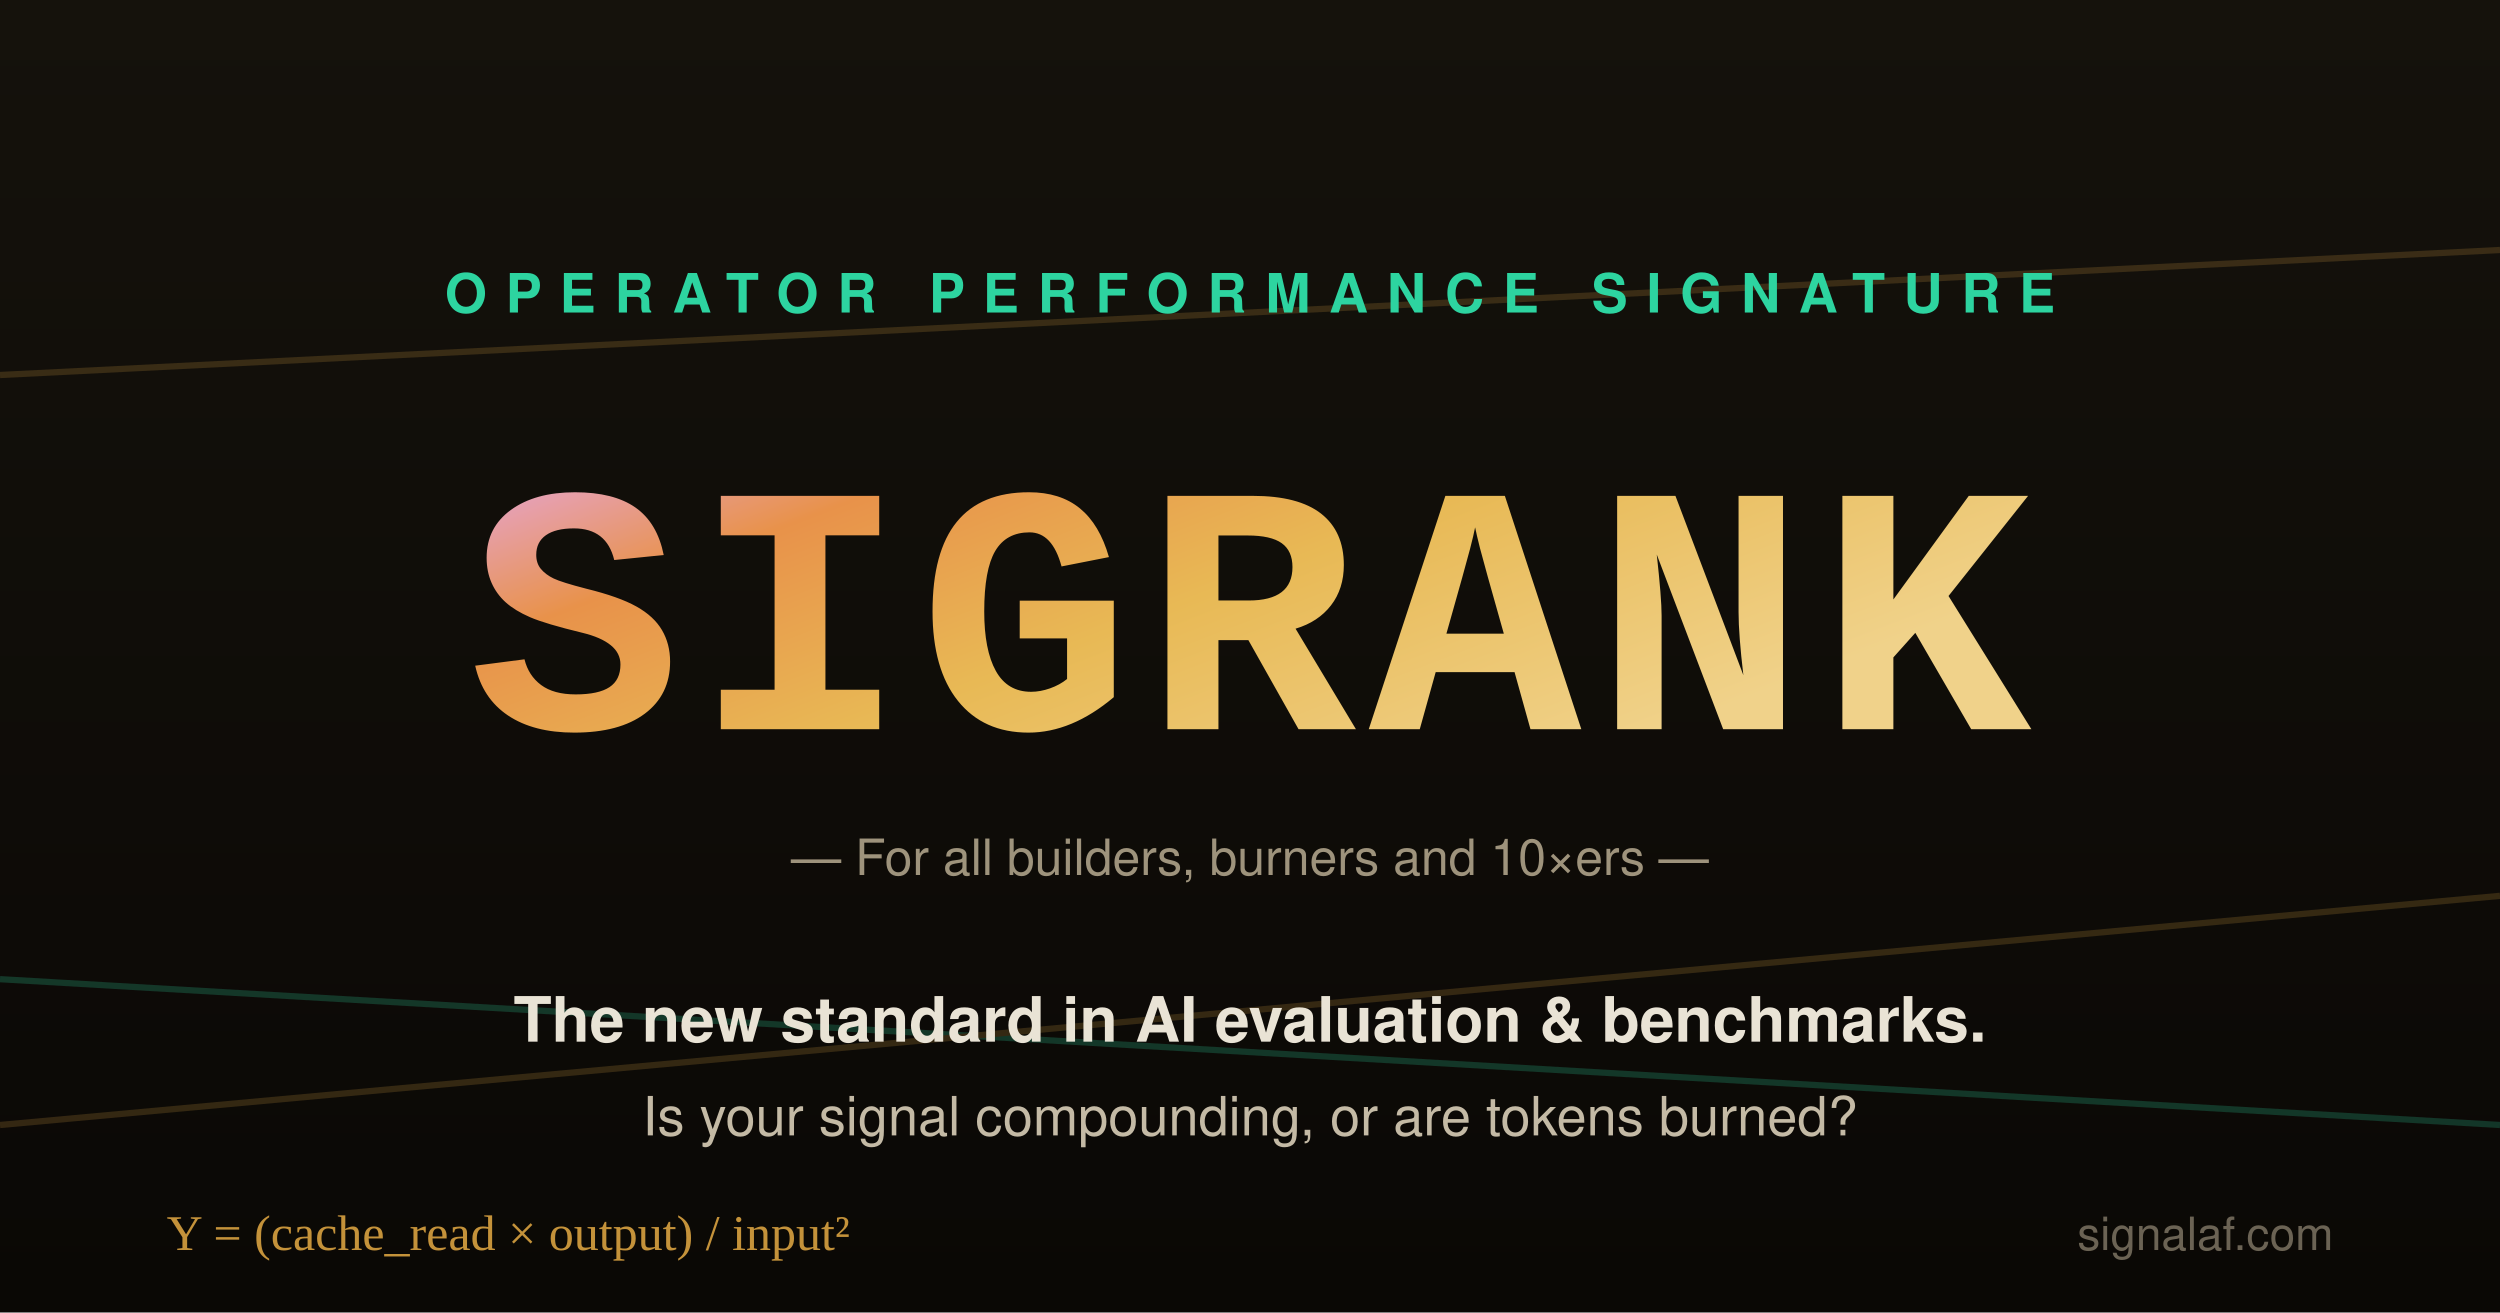
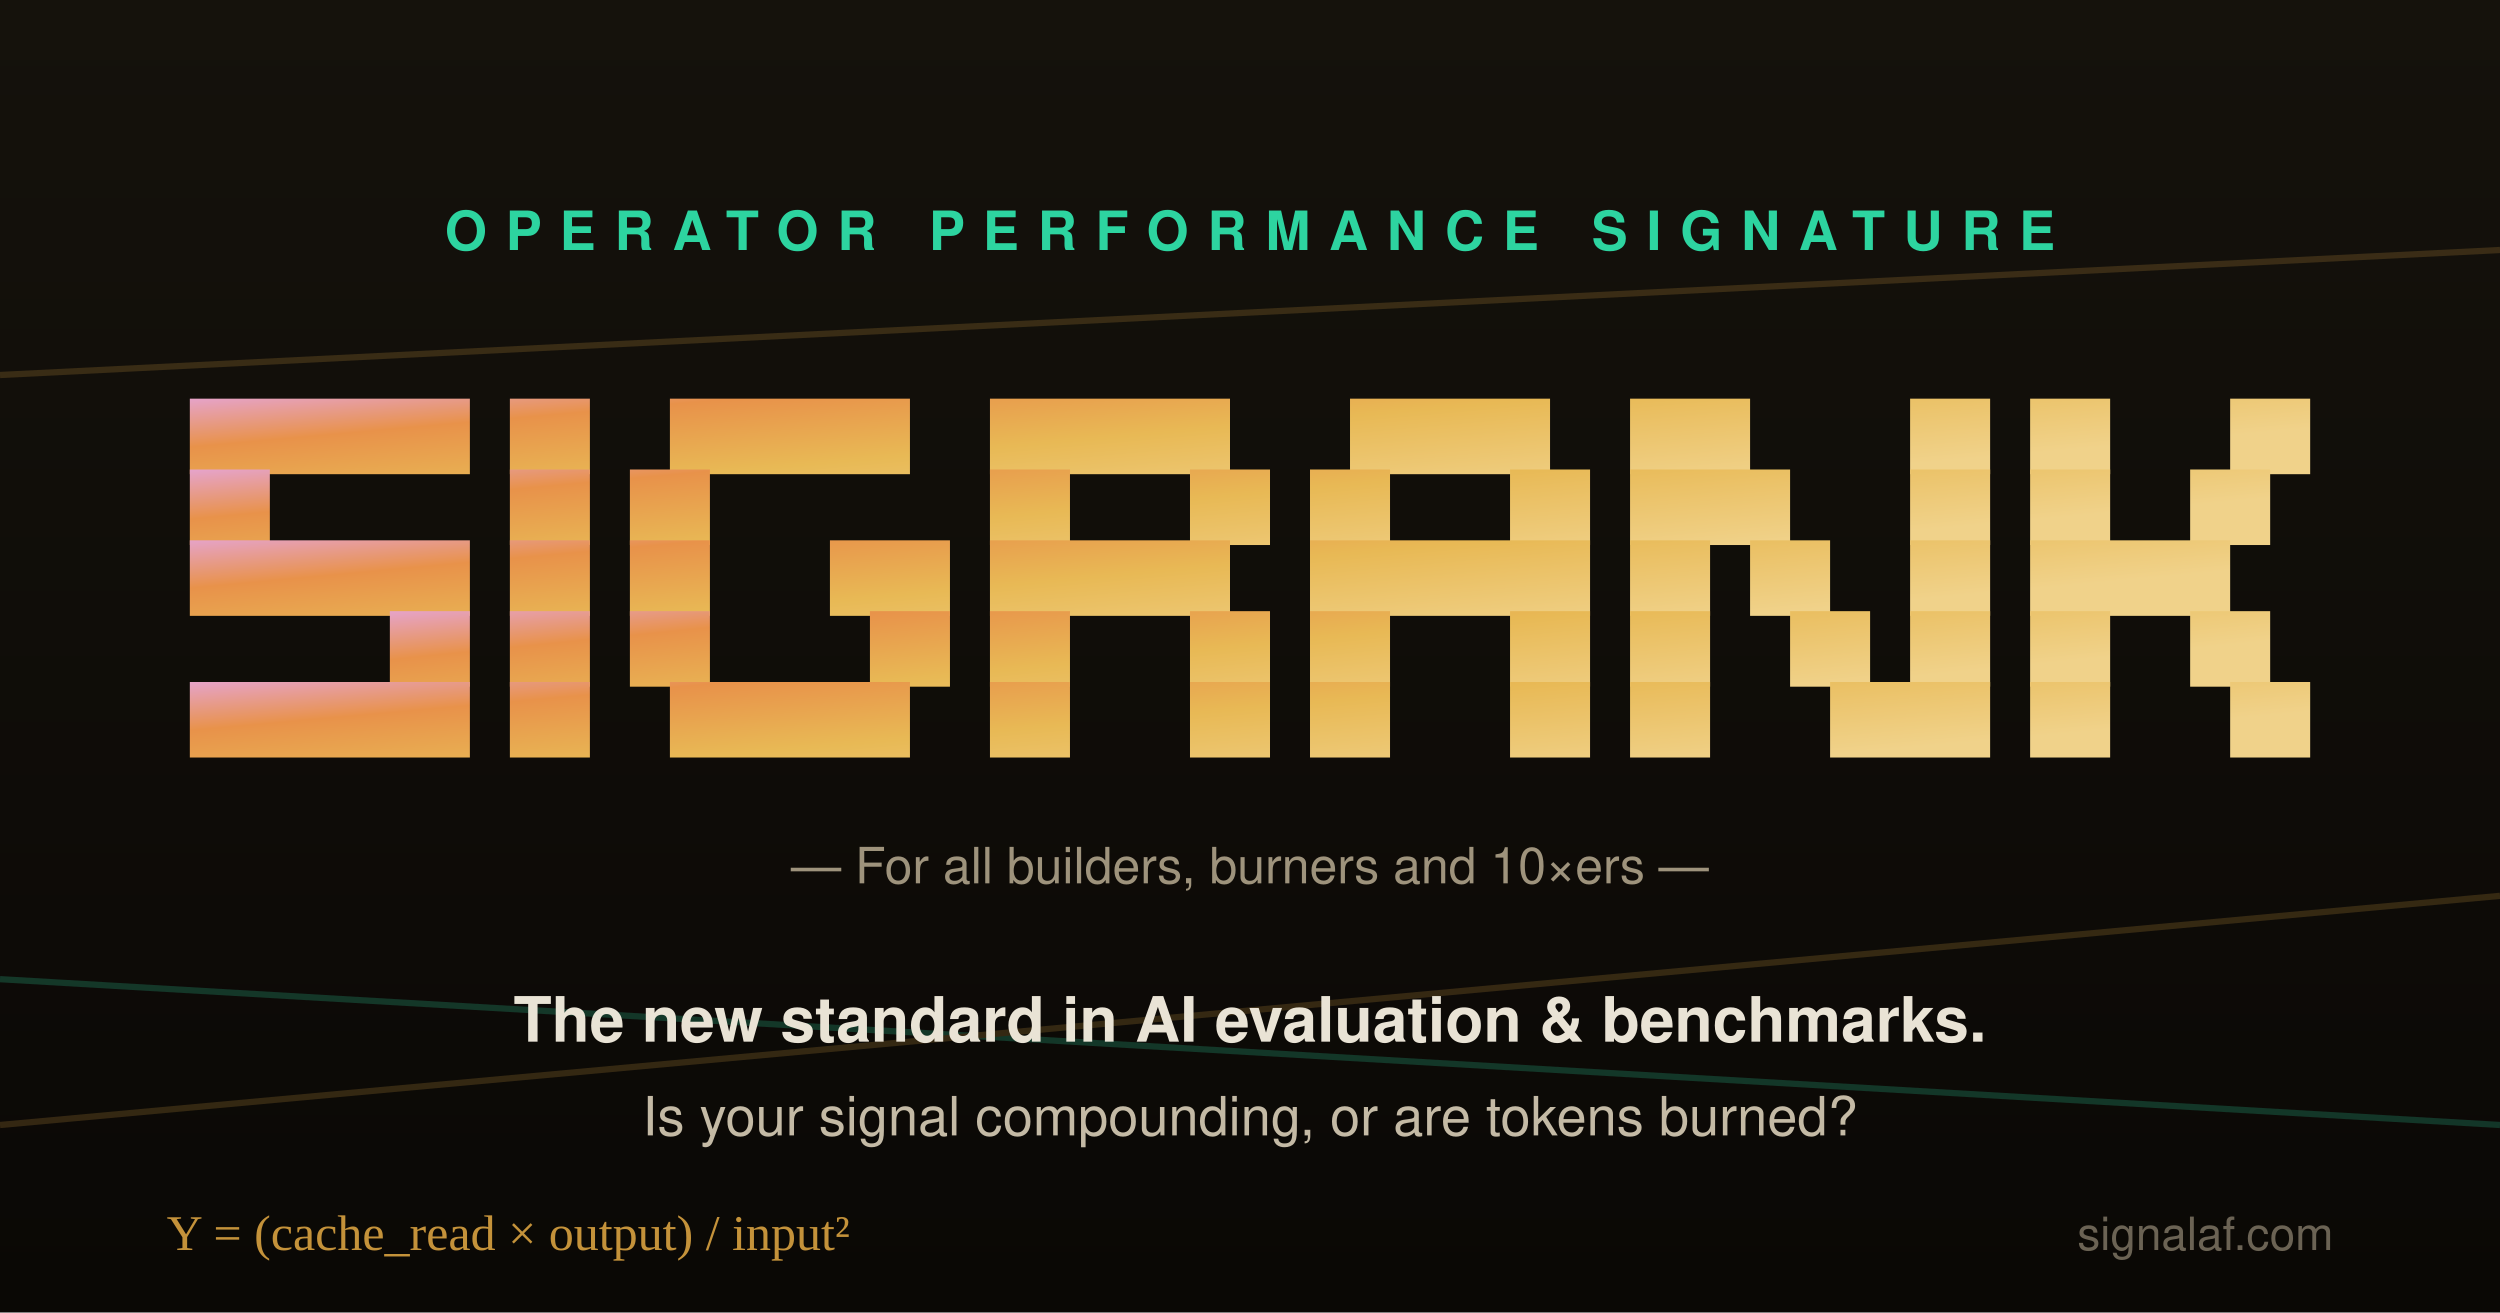
<svg xmlns="http://www.w3.org/2000/svg" width="1200" height="630" viewBox="0 0 1200 630" font-family="Helvetica, Arial, sans-serif">
  <defs>
    <linearGradient id="bg" x1="0" y1="0" x2="0" y2="1">
      <stop offset="0%" stop-color="#15120c" />
      <stop offset="100%" stop-color="#0a0805" />
    </linearGradient>
    <linearGradient id="wm" x1="0" y1="0" x2="1" y2="0.4">
      <stop offset="0%" stop-color="#e6a3c8" />
      <stop offset="22%" stop-color="#e8924a" />
      <stop offset="55%" stop-color="#e8b955" />
      <stop offset="100%" stop-color="#f0d28a" />
    </linearGradient>
  </defs>
  <rect width="1200" height="630" fill="url(#bg)" />
  <g opacity="0.22" stroke-width="3" fill="none">
    <line x1="0" y1="180" x2="1200" y2="120" stroke="#c4923a" />
    <line x1="0" y1="470" x2="1200" y2="540" stroke="#2dd4a0" />
    <line x1="0" y1="540" x2="1200" y2="430" stroke="#c4923a" />
  </g>
-   <text x="600" y="150" text-anchor="middle" font-size="26" font-weight="700" letter-spacing="9" fill="#2dd4a0">OPERATOR PERFORMANCE SIGNATURE</text>
-   <text x="600" y="350" text-anchor="middle" font-family="'Courier New', monospace" font-size="170" font-weight="700" letter-spacing="6" fill="url(#wm)">SIGRANK</text>
-   <text x="600" y="420" text-anchor="middle" font-size="24" fill="#9e937c">— For all builders, burners and 10×ers —</text>
+   <text x="600" y="120" text-anchor="middle" font-size="26" font-weight="700" letter-spacing="9" fill="#2dd4a0">OPERATOR PERFORMANCE SIGNATURE</text>
+   <g font-family="'Courier New', Courier, monospace" font-size="32" font-weight="700" letter-spacing="0" fill="url(#wm)" text-anchor="middle" xml:space="preserve">
+     <text x="600" y="218">███████ ██  ██████  ██████   █████  ███    ██ ██   ██</text>
+     <text x="600" y="252">██      ██ ██       ██   ██ ██   ██ ████   ██ ██  ██ </text>
+     <text x="600" y="286">███████ ██ ██   ███ ██████  ███████ ██ ██  ██ █████  </text>
+     <text x="600" y="320">     ██ ██ ██    ██ ██   ██ ██   ██ ██  ██ ██ ██  ██ </text>
+     <text x="600" y="354">███████ ██  ██████  ██   ██ ██   ██ ██   ████ ██   ██</text>
+   </g>
+   <text x="600" y="424" text-anchor="middle" font-size="24" fill="#9e937c">— For all builders, burners and 10×ers —</text>
  <text x="600" y="500" text-anchor="middle" font-size="30" font-weight="600" fill="#e9e3d5">The new standard in AI evaluation &amp; benchmarks.</text>
  <text x="600" y="545" text-anchor="middle" font-size="26" fill="#c4baa5">Is your signal compounding, or are tokens burned?</text>
  <text x="80" y="600" font-family="Georgia, 'Times New Roman', serif" font-size="24" fill="#c4923a">Υ = (cache_read × output) / input²</text>
  <text x="1120" y="600" text-anchor="end" font-size="22" fill="#6b6354">signalaf.com</text>
</svg>
